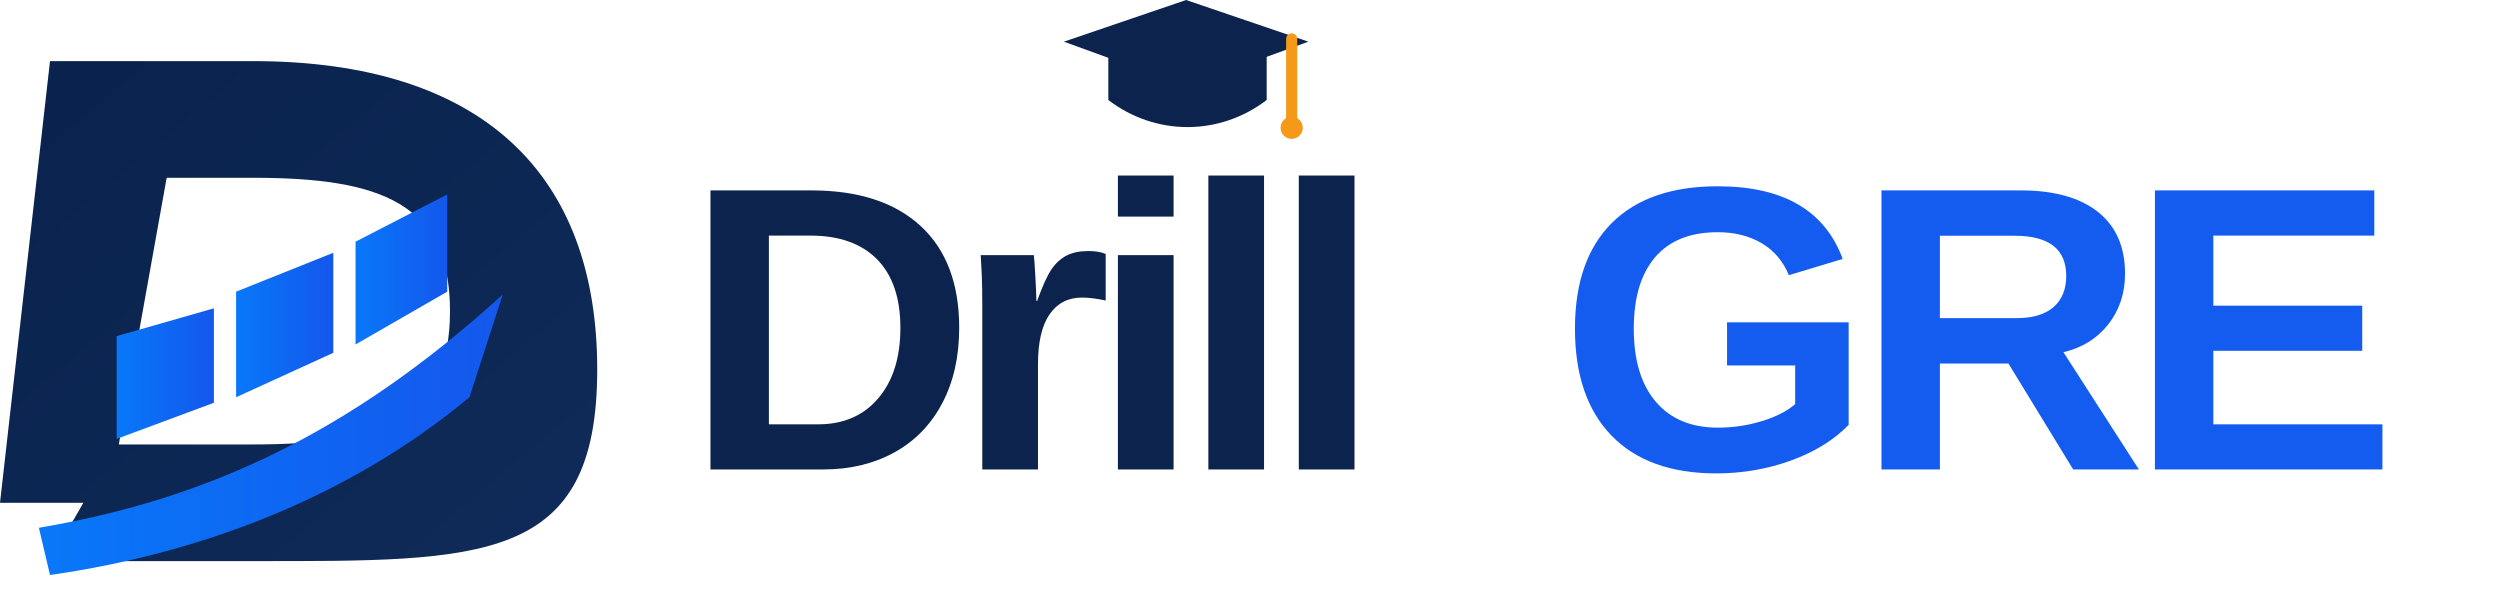
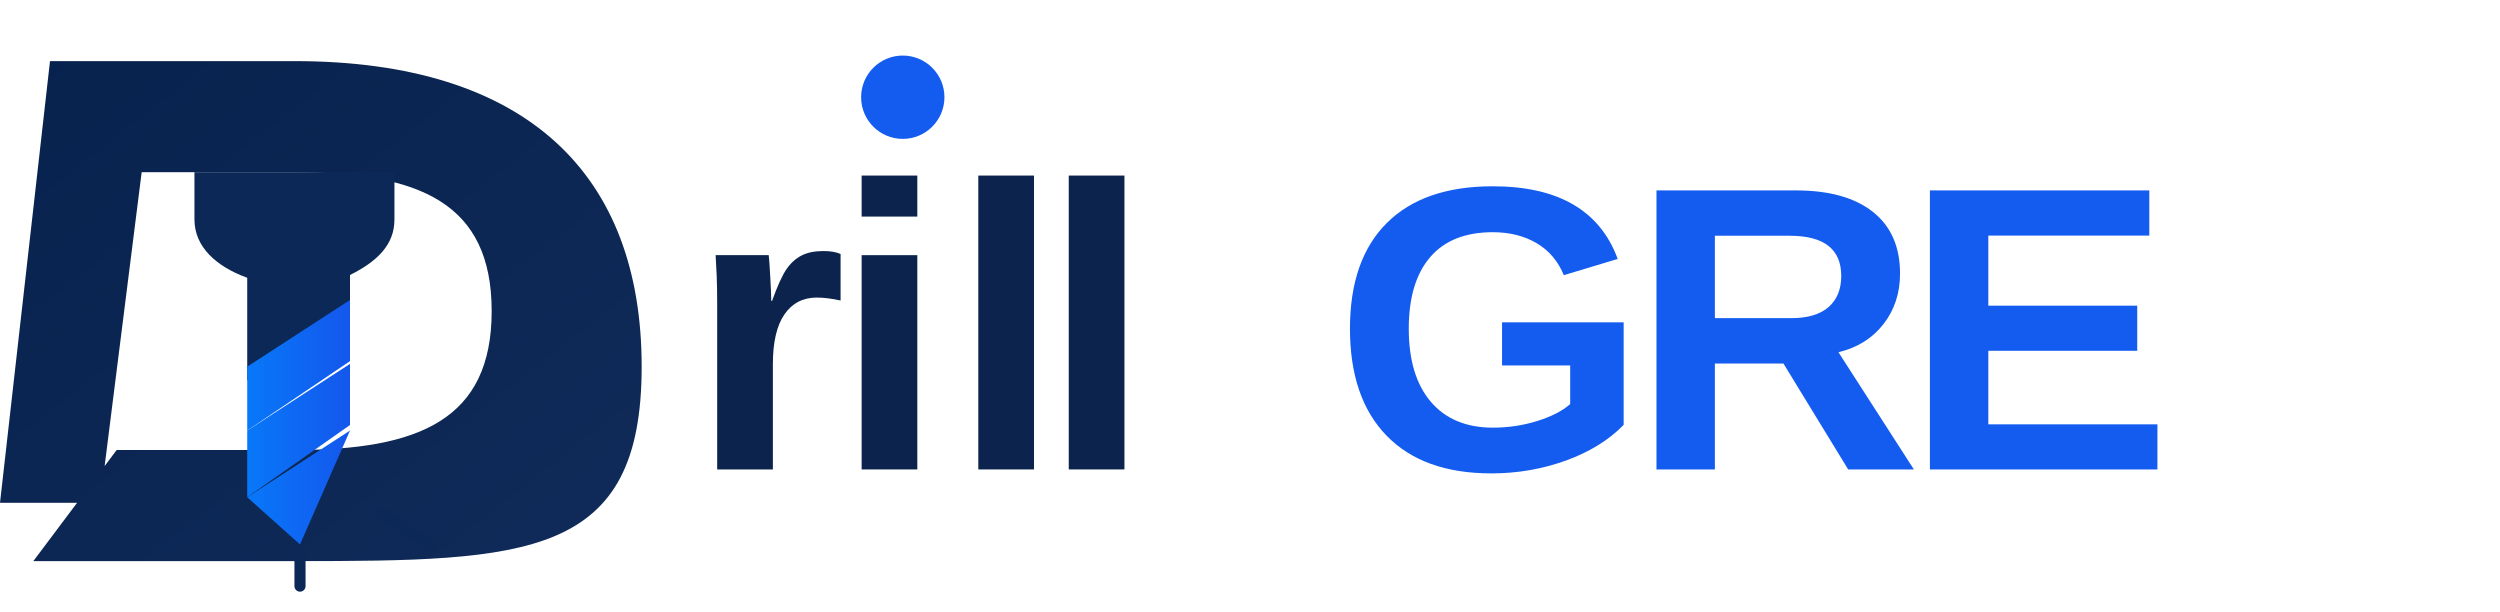
<svg xmlns="http://www.w3.org/2000/svg" viewBox="0 0 900 220" role="img" aria-labelledby="title desc">
  <defs>
    <linearGradient id="navy" x1="0" y1="0" x2="1" y2="1">
-       <stop stop-color="#09224d" />
+       <stop stop-color="#08224e" />
      <stop offset="1" stop-color="#102b59" />
    </linearGradient>
    <linearGradient id="blue" x1="0" y1="0" x2="1" y2="0">
      <stop stop-color="#0878f9" />
      <stop offset="1" stop-color="#1457ec" />
    </linearGradient>
  </defs>
-   <path d="M18 22H91C174 22 215 63 215 133S174 202 91 202H18L42 160H91C137 160 162 151 162 112S137 64 91 64H60L39 181H0L18 22Z" fill="url(#navy)" />
-   <path d="M42 158L77 145V111L42 121Z" fill="url(#blue)" />
-   <path d="M85 143L120 127V91L85 105Z" fill="url(#blue)" />
-   <path d="M128 124L161 105V70L128 87Z" fill="url(#blue)" />
-   <path d="M14 190C73 180 125 157 181 106L169 143C127 178 74 199 18 207Z" fill="url(#blue)" />
-   <text x="246" y="169" font-family="Arial, Helvetica, sans-serif" font-size="146" font-weight="800" letter-spacing="-8" fill="#0b234d">Drill</text>
-   <text x="561" y="169" font-family="Arial, Helvetica, sans-serif" font-size="146" font-weight="800" letter-spacing="-7" fill="#145cf0">GRE</text>
-   <path d="M383 15L427 0L471 15L427 31Z" fill="#0b234d" />
-   <path d="M399 19V36C416 49 439 49 456 36V19L427 29Z" fill="#0b234d" />
-   <path d="M465 14V43" stroke="#f59a18" stroke-width="4" stroke-linecap="round" />
-   <circle cx="465" cy="46" r="4" fill="#f59a18" />
+   <path d="M18 22H106C190 22 231 63 231 132S190 202 106 202H12L42 162H106C151 162 177 151 177 112S151 62 106 62H51L36 181H0L18 22Z" fill="url(#navy)" />
+   <path d="M70 62H142V79C142 88 136 94 126 99L126 111L89 137L89 100C78 96 70 89 70 79Z" fill="#0b2857" />
+   <path d="M89 132L126 108V130L89 155Z" fill="url(#blue)" />
+   <path d="M89 155L126 131V153L89 179Z" fill="url(#blue)" />
+   <path d="M89 179L126 155L108 196Z" fill="url(#blue)" />
+   <path d="M79 184L61 197M137 184L155 197M108 199V211" fill="none" stroke="#0b2857" stroke-width="4" stroke-linecap="round" />
+   <text x="248" y="169" font-family="Arial, Helvetica, sans-serif" font-size="146" font-weight="800" letter-spacing="-8" fill="#0b234d">r</text>
+   <text x="300" y="169" font-family="Arial, Helvetica, sans-serif" font-size="146" font-weight="800" letter-spacing="-8" fill="#0b234d">i</text>
+   <text x="342" y="169" font-family="Arial, Helvetica, sans-serif" font-size="146" font-weight="800" letter-spacing="-8" fill="#0b234d">ll</text>
+   <circle cx="325" cy="35" r="15" fill="#145cf0" />
+   <text x="480" y="169" font-family="Arial, Helvetica, sans-serif" font-size="146" font-weight="800" letter-spacing="-7" fill="#145cf0">GRE</text>
</svg>
